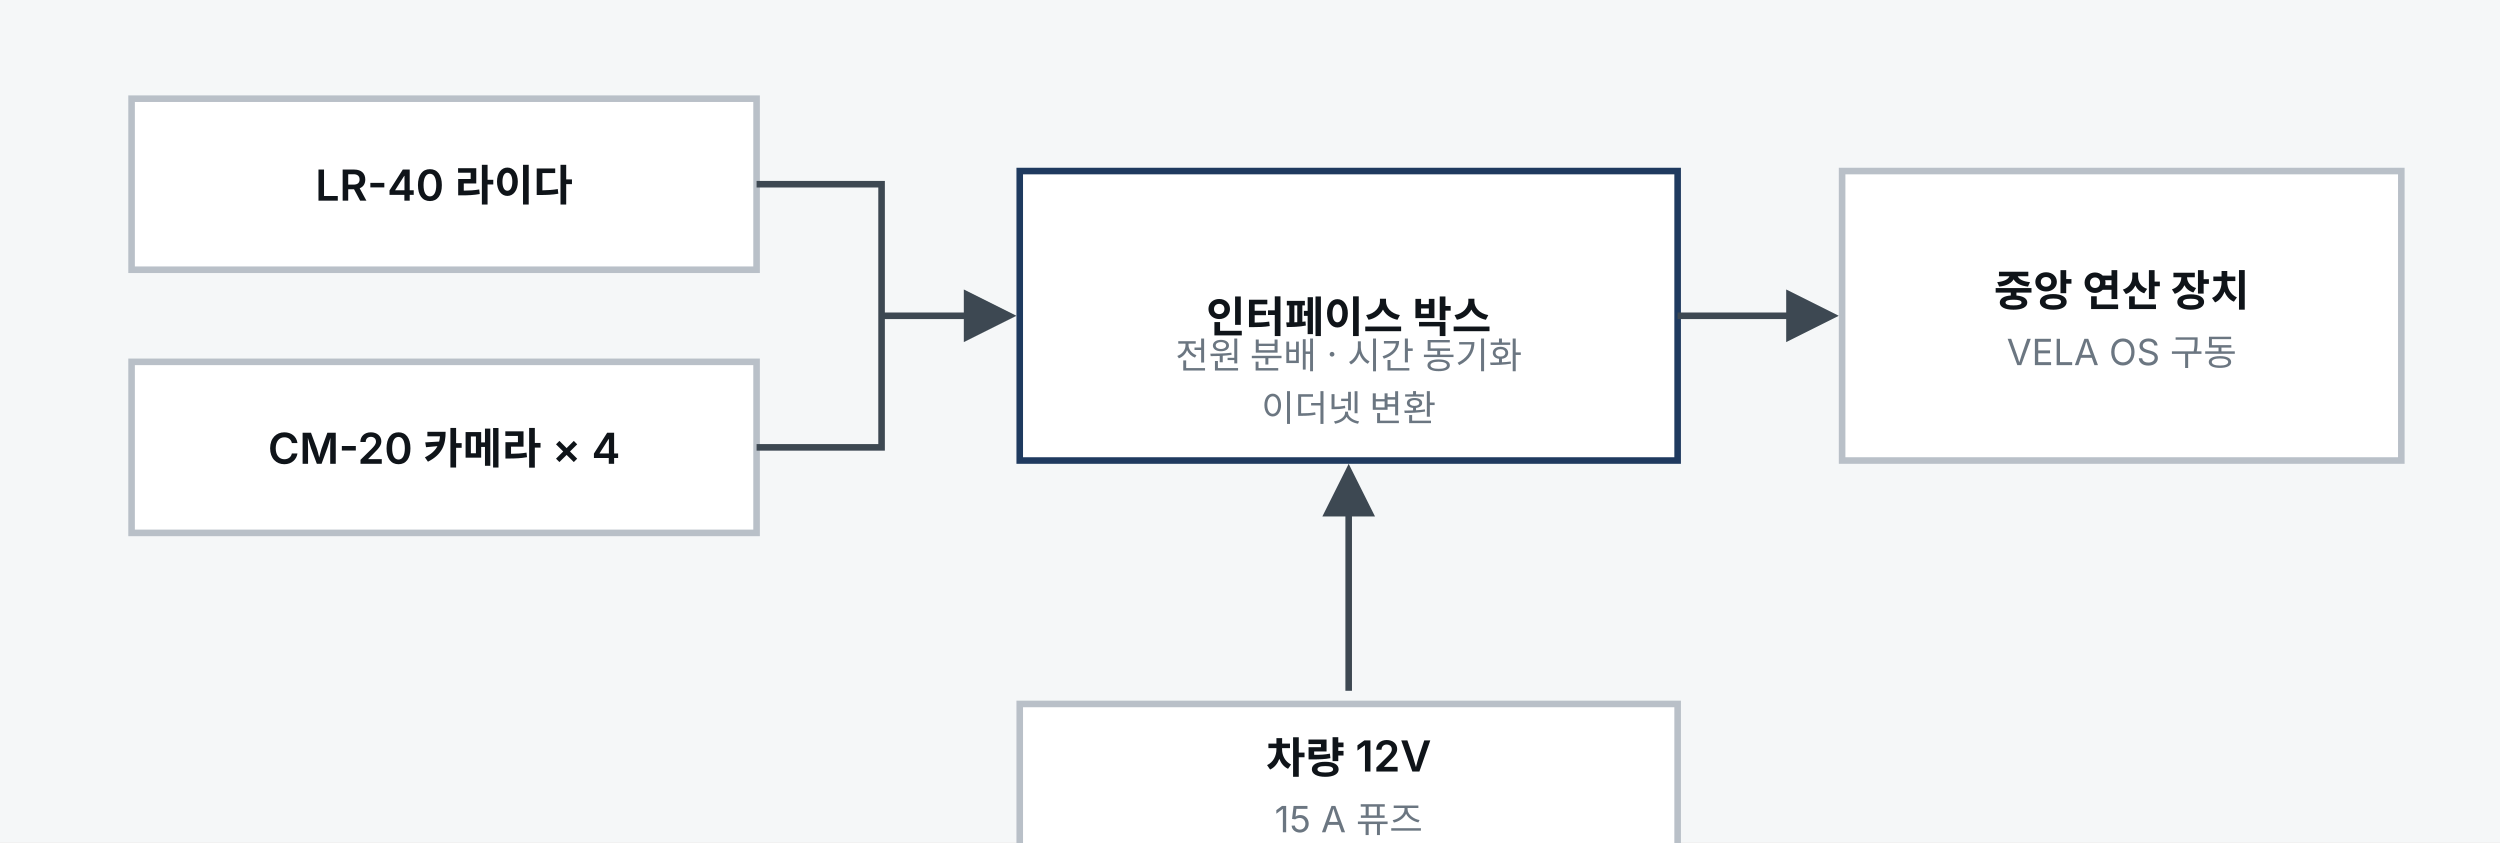
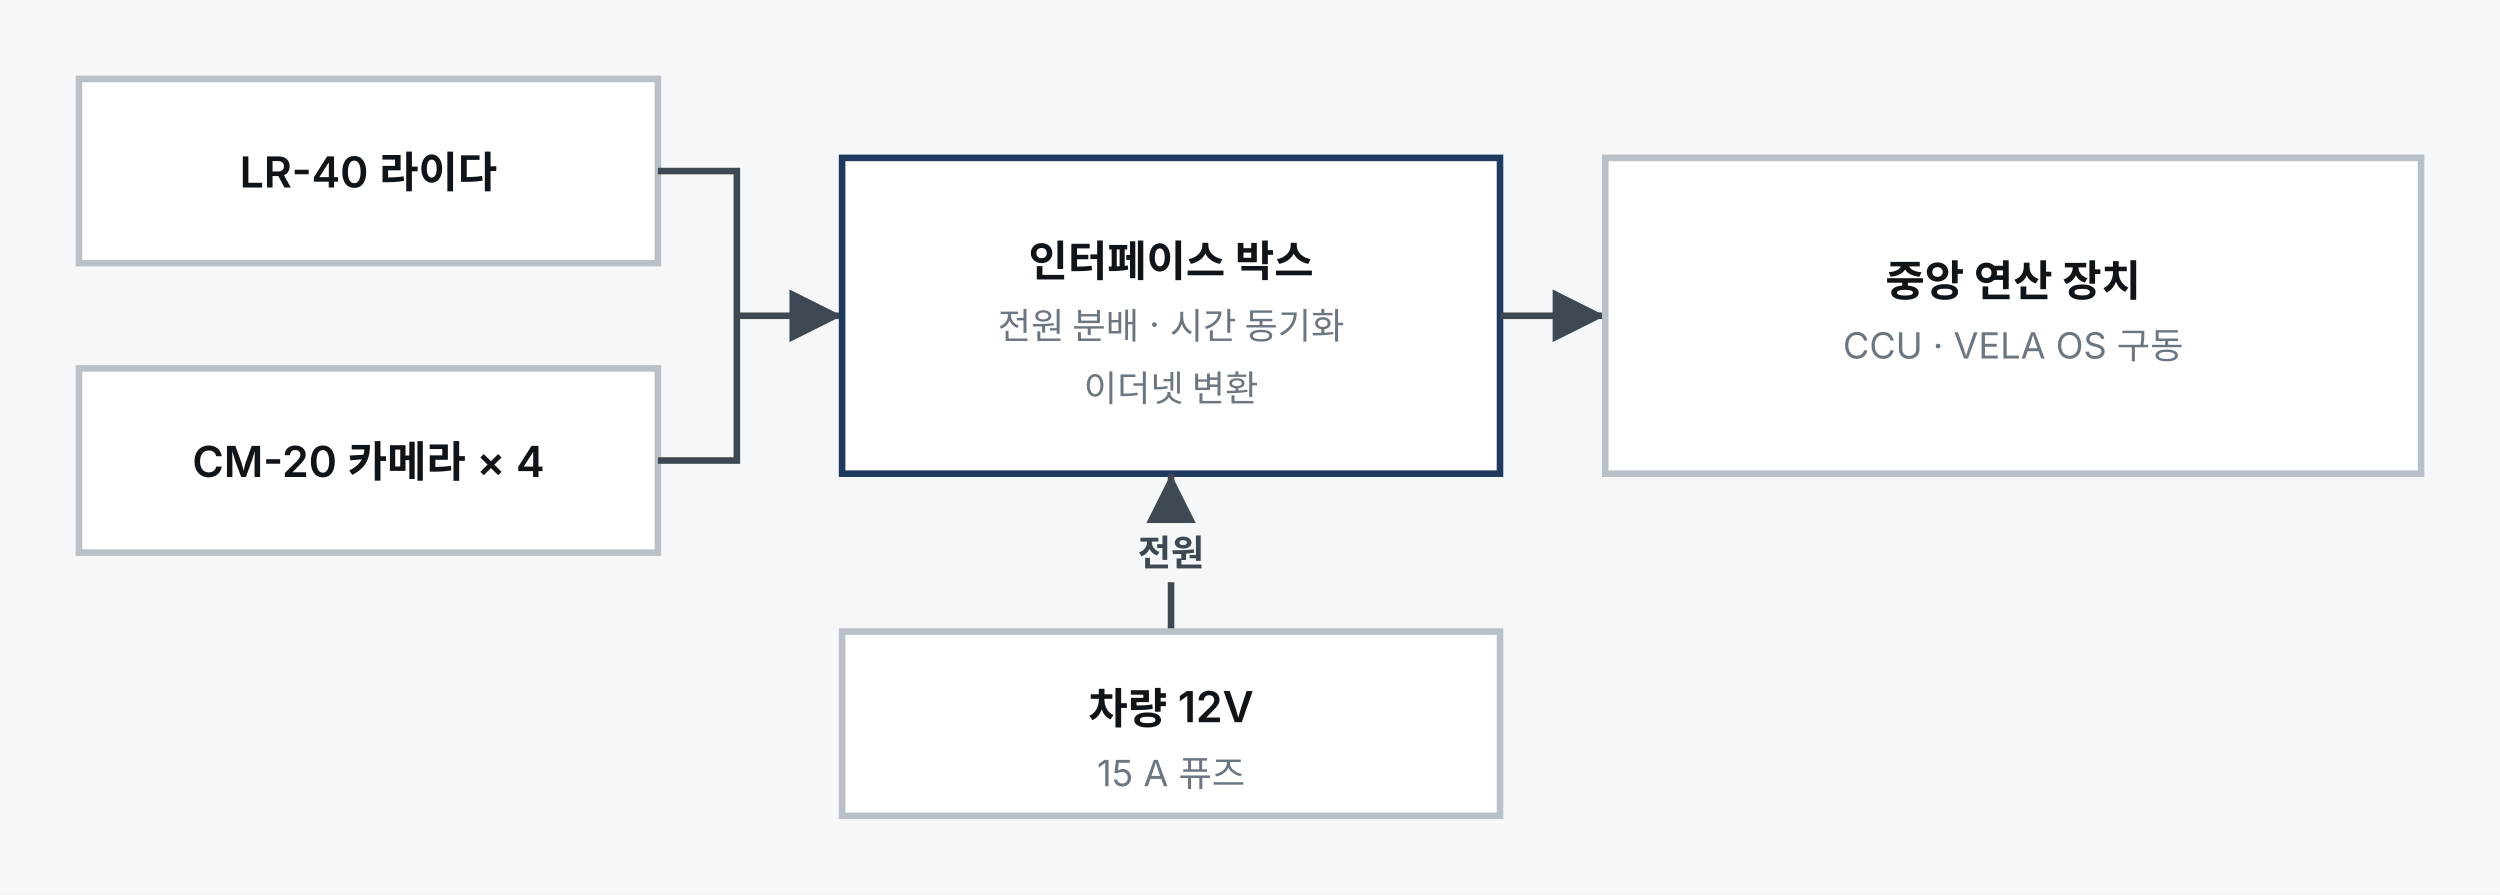
- <svg xmlns="http://www.w3.org/2000/svg" viewBox="0 0 760 256" width="760" height="256" role="img" aria-label="센서와 인터페이스 박스, 중앙 연산 장치의 연결 구조">
+ <svg xmlns="http://www.w3.org/2000/svg" viewBox="0 0 760 272" width="760" height="272" role="img" aria-label="센서와 인터페이스 박스, 중앙 연산 장치의 연결 구조">
  <style>
-     .t { font-family: 'Pretendard', -apple-system, sans-serif; fill: #0f1419; }
-     .b { font-size: 13px; font-weight: 600; }
-     .s { font-size: 11px; fill: #6b7681; }
-     .e { font-size: 11.5px; fill: #3d4852; }
-     .w { font-size: 11.5px; font-weight: 700; fill: #9b3a34; }
+     .t { font-family: 'Pretendard', -apple-system, BlinkMacSystemFont, 'Segoe UI', sans-serif; }
+     .zone  { font-size: 14px; font-weight: 700; fill: #0f1419; letter-spacing: 0.04em; }
+     .title { font-size: 13px; font-weight: 600; fill: #0f1419; }
+     .sub   { font-size: 11px; font-weight: 400; fill: #6b7681; }
+     .note  { font-size: 11px; font-weight: 700; fill: #3d4852; }
+     .warn  { font-size: 11px; font-weight: 700; fill: #9b3a34; }
+     .boxw  { font-size: 13px; font-weight: 600; fill: #ffffff; }
+     .idx   { font-size: 11px; font-weight: 700; fill: #ffffff; }
+     .lgnd  { font-size: 11px; font-weight: 400; fill: #6b7681; }
+     .reader{ font-size: 11px; font-weight: 700; fill: #1f3a5f; }
  </style>
  <defs>
-     <marker id="m" markerWidth="8" markerHeight="8" refX="6.5" refY="4" orient="auto">
+     <marker id="arrow" markerWidth="8" markerHeight="8" refX="8" refY="4" orient="auto">
      <path d="M0 0L8 4L0 8z" fill="#3d4852" />
    </marker>
-     <marker id="mr" markerWidth="8" markerHeight="8" refX="6.5" refY="4" orient="auto">
+     <marker id="arrow-danger" markerWidth="8" markerHeight="8" refX="8" refY="4" orient="auto">
      <path d="M0 0L8 4L0 8z" fill="#9b3a34" />
    </marker>
  </defs>
-   <rect width="760" height="256" fill="#f5f7f8" />
-   <rect x="40" y="30" width="190" height="52" fill="#ffffff" stroke="#b9c0c8" stroke-width="2" />
-   <text class="t b" x="135.0" y="61.0" text-anchor="middle" fill="#0f1419">LR-40 라이다</text>
-   <rect x="40" y="110" width="190" height="52" fill="#ffffff" stroke="#b9c0c8" stroke-width="2" />
-   <text class="t b" x="135.0" y="141.0" text-anchor="middle" fill="#0f1419">CM-20 카메라 × 4</text>
-   <path d="M230 56H268V136H230" fill="none" stroke="#3d4852" stroke-width="2" />
-   <path d="M268 96L306 96" stroke="#3d4852" stroke-width="2" marker-end="url(#m)" fill="none" />
-   <rect x="310" y="52" width="200" height="88" fill="#ffffff" stroke="#1f3a5f" stroke-width="2" />
-   <text class="t b" x="410.0" y="101.0" text-anchor="middle" fill="#0f1419">인터페이스 박스</text>
-   <text class="t s" x="410" y="112" text-anchor="middle">전원 분배 · 시간 동기화</text>
-   <text class="t s" x="410" y="128" text-anchor="middle">이더넷 변환</text>
-   <path d="M510 96L556 96" stroke="#3d4852" stroke-width="2" marker-end="url(#m)" fill="none" />
-   <rect x="560" y="52" width="170" height="88" fill="#ffffff" stroke="#b9c0c8" stroke-width="2" />
-   <text class="t b" x="645.0" y="93.0" text-anchor="middle" fill="#0f1419">중앙 연산 장치</text>
-   <text class="t s" x="645.0" y="111.0" text-anchor="middle">VELA OS 구동</text>
-   <path d="M410 210L410 144" stroke="#3d4852" stroke-width="2" marker-end="url(#m)" fill="none" />
-   <rect x="310" y="214" width="200" height="48" fill="#ffffff" stroke="#b9c0c8" stroke-width="2" />
-   <text class="t b" x="410.0" y="235.0" text-anchor="middle" fill="#0f1419">차량 12V</text>
-   <text class="t s" x="410.0" y="253.0" text-anchor="middle">15 A 퓨즈</text>
+   <rect width="760" height="272" fill="#f5f7f8" />
+   <rect x="24" y="24" width="176" height="56" fill="#ffffff" stroke="#b9c0c8" stroke-width="2" />
+   <text class="t title" x="112" y="57" text-anchor="middle">LR-40 라이다</text>
+   <rect x="24" y="112" width="176" height="56" fill="#ffffff" stroke="#b9c0c8" stroke-width="2" />
+   <text class="t title" x="112" y="145" text-anchor="middle">CM-20 카메라 × 4</text>
+   <path d="M200 52H224V140H200" fill="none" stroke="#3d4852" stroke-width="2" />
+   <path d="M224 96H256" stroke="#3d4852" stroke-width="2" marker-end="url(#arrow)" fill="none" />
+   <rect x="256" y="48" width="200" height="96" fill="#ffffff" stroke="#1f3a5f" stroke-width="2" />
+   <text class="t title" x="356" y="84" text-anchor="middle">인터페이스 박스</text>
+   <text class="t sub" x="356" y="103" text-anchor="middle">전원 분배 · 시간 동기화</text>
+   <text class="t sub" x="356" y="122" text-anchor="middle">이더넷 변환</text>
+   <path d="M456 96H488" stroke="#3d4852" stroke-width="2" marker-end="url(#arrow)" fill="none" />
+   <rect x="488" y="48" width="248" height="96" fill="#ffffff" stroke="#b9c0c8" stroke-width="2" />
+   <text class="t title" x="612" y="90" text-anchor="middle">중앙 연산 장치</text>
+   <text class="t sub" x="612" y="109" text-anchor="middle">CCU · VELA OS 구동</text>
+   <path d="M356 192V144" stroke="#3d4852" stroke-width="2" marker-end="url(#arrow)" fill="none" />
+   <rect x="333" y="159" width="46" height="18" fill="#f5f7f8" />
+   <text class="t note" x="356" y="172" text-anchor="middle">전원</text>
+   <rect x="256" y="192" width="200" height="56" fill="#ffffff" stroke="#b9c0c8" stroke-width="2" />
+   <text class="t title" x="356" y="220" text-anchor="middle">차량 12V</text>
+   <text class="t sub" x="356" y="239" text-anchor="middle">15 A 퓨즈</text>
</svg>
